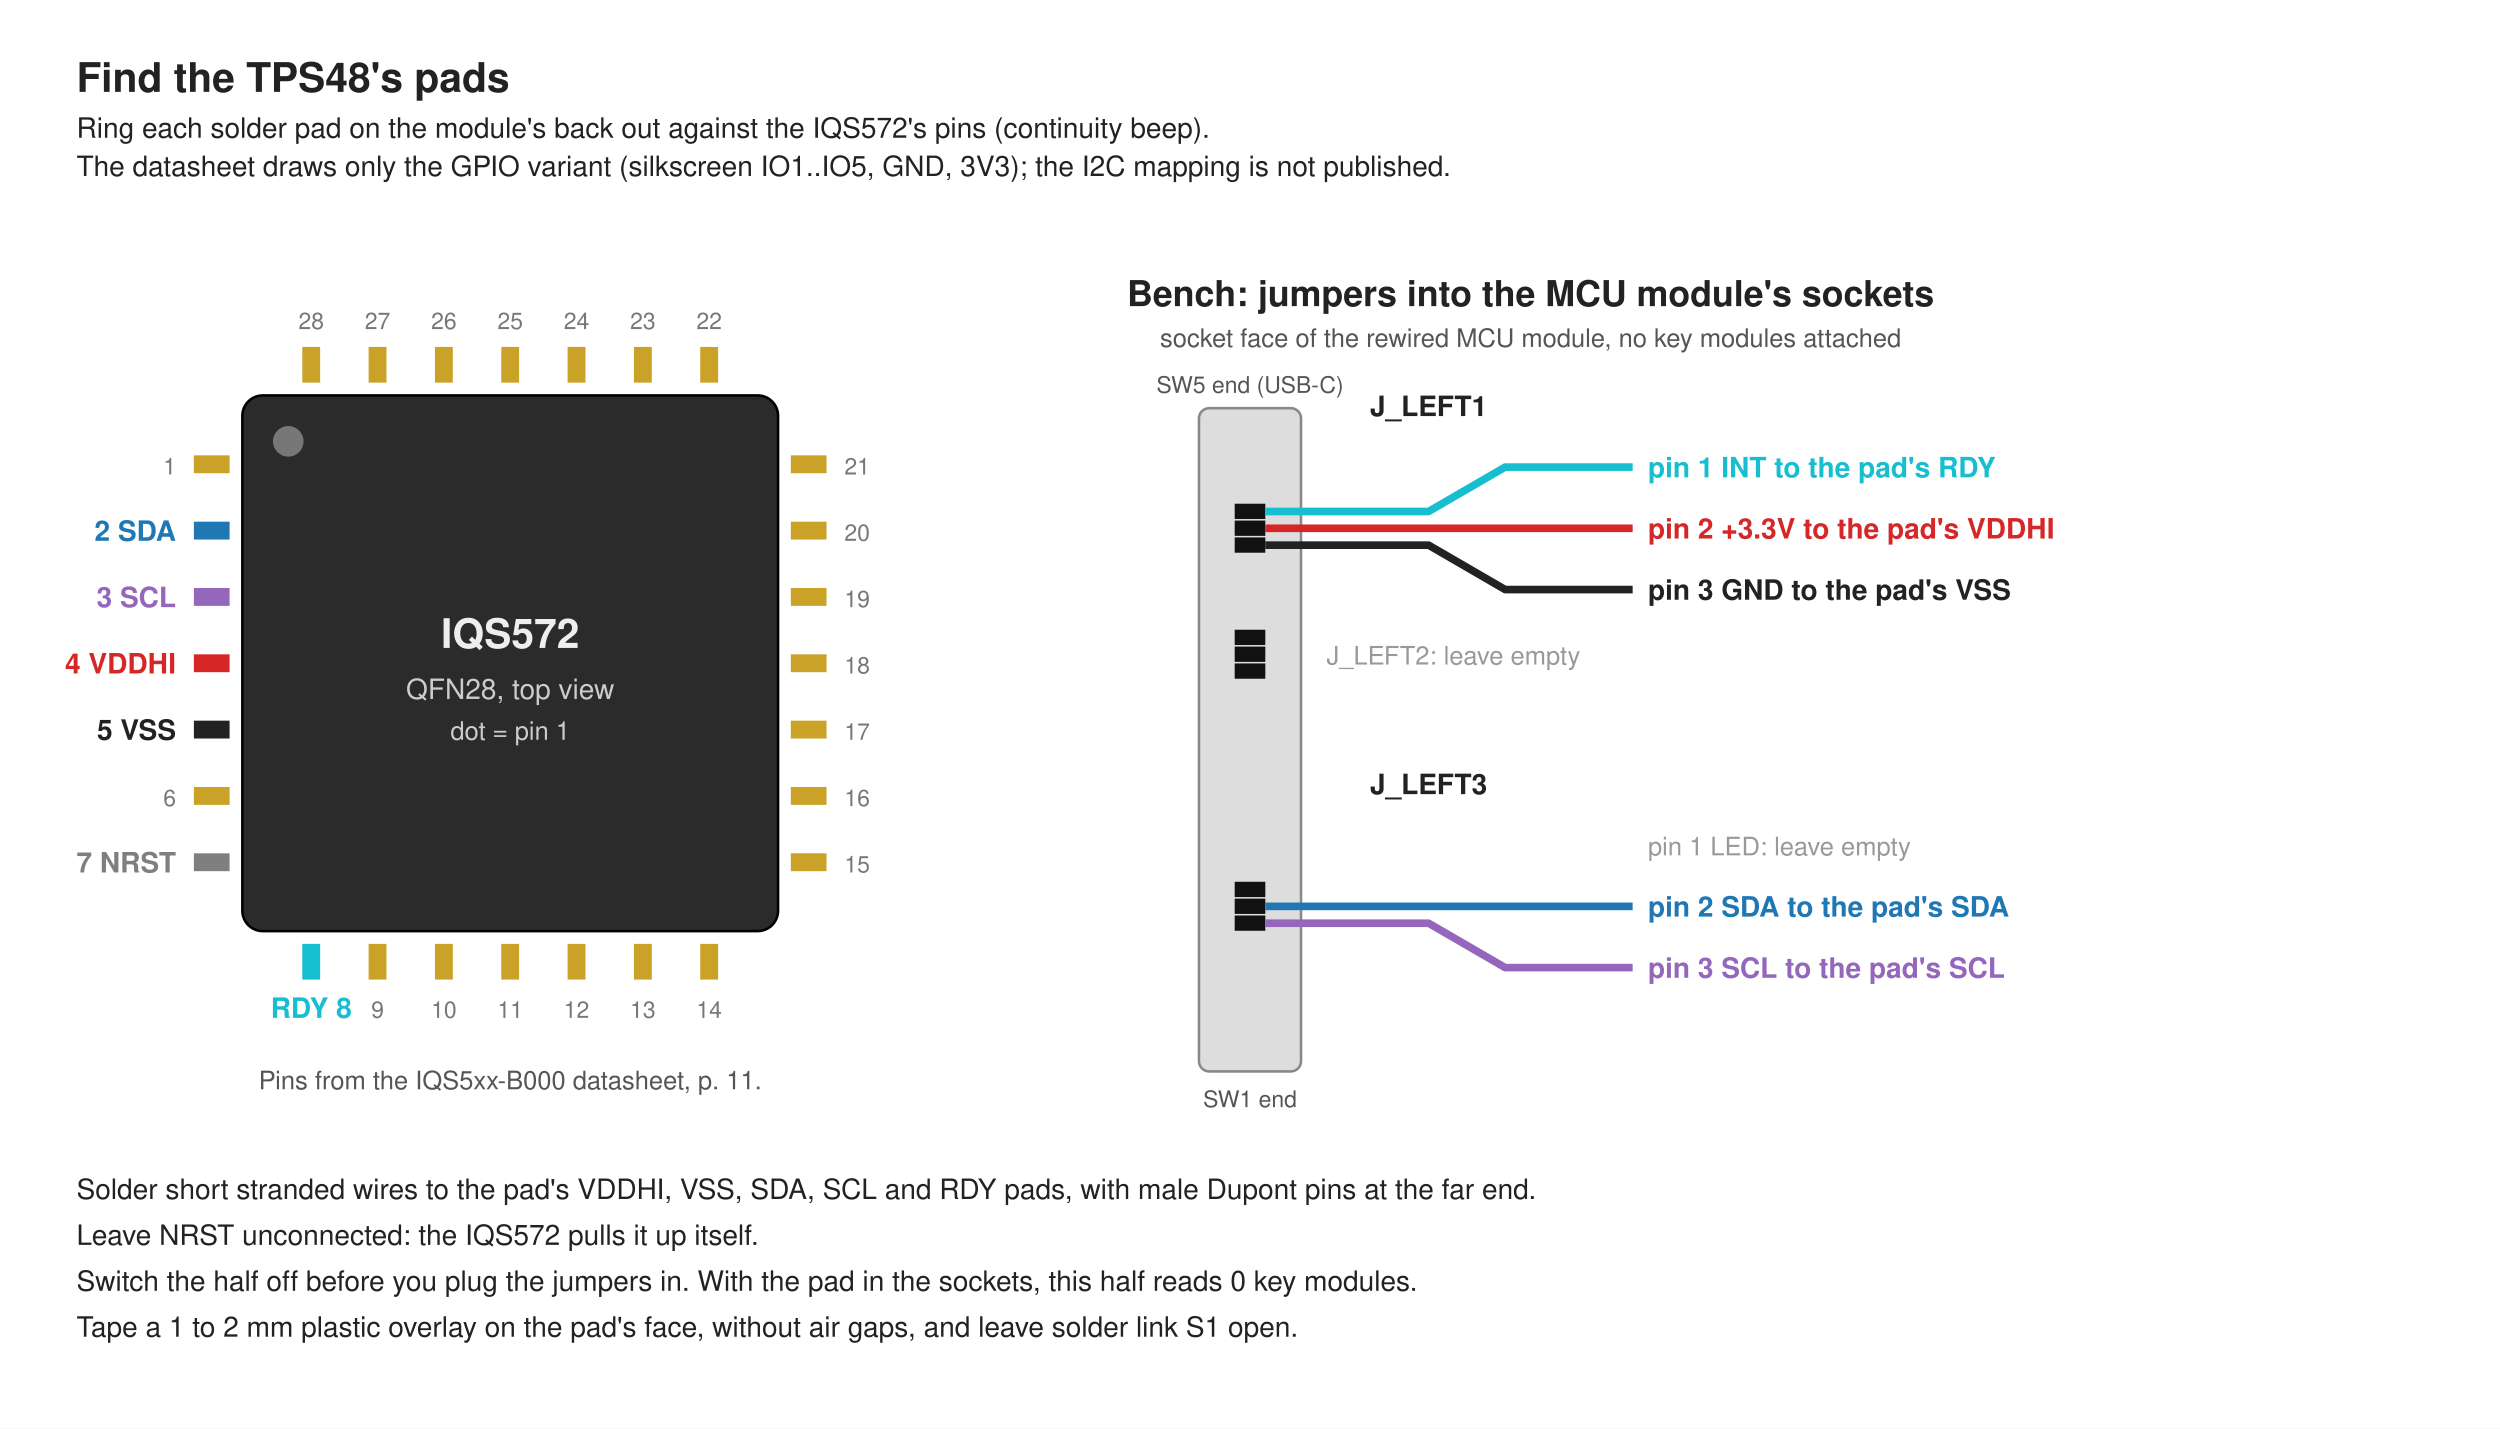
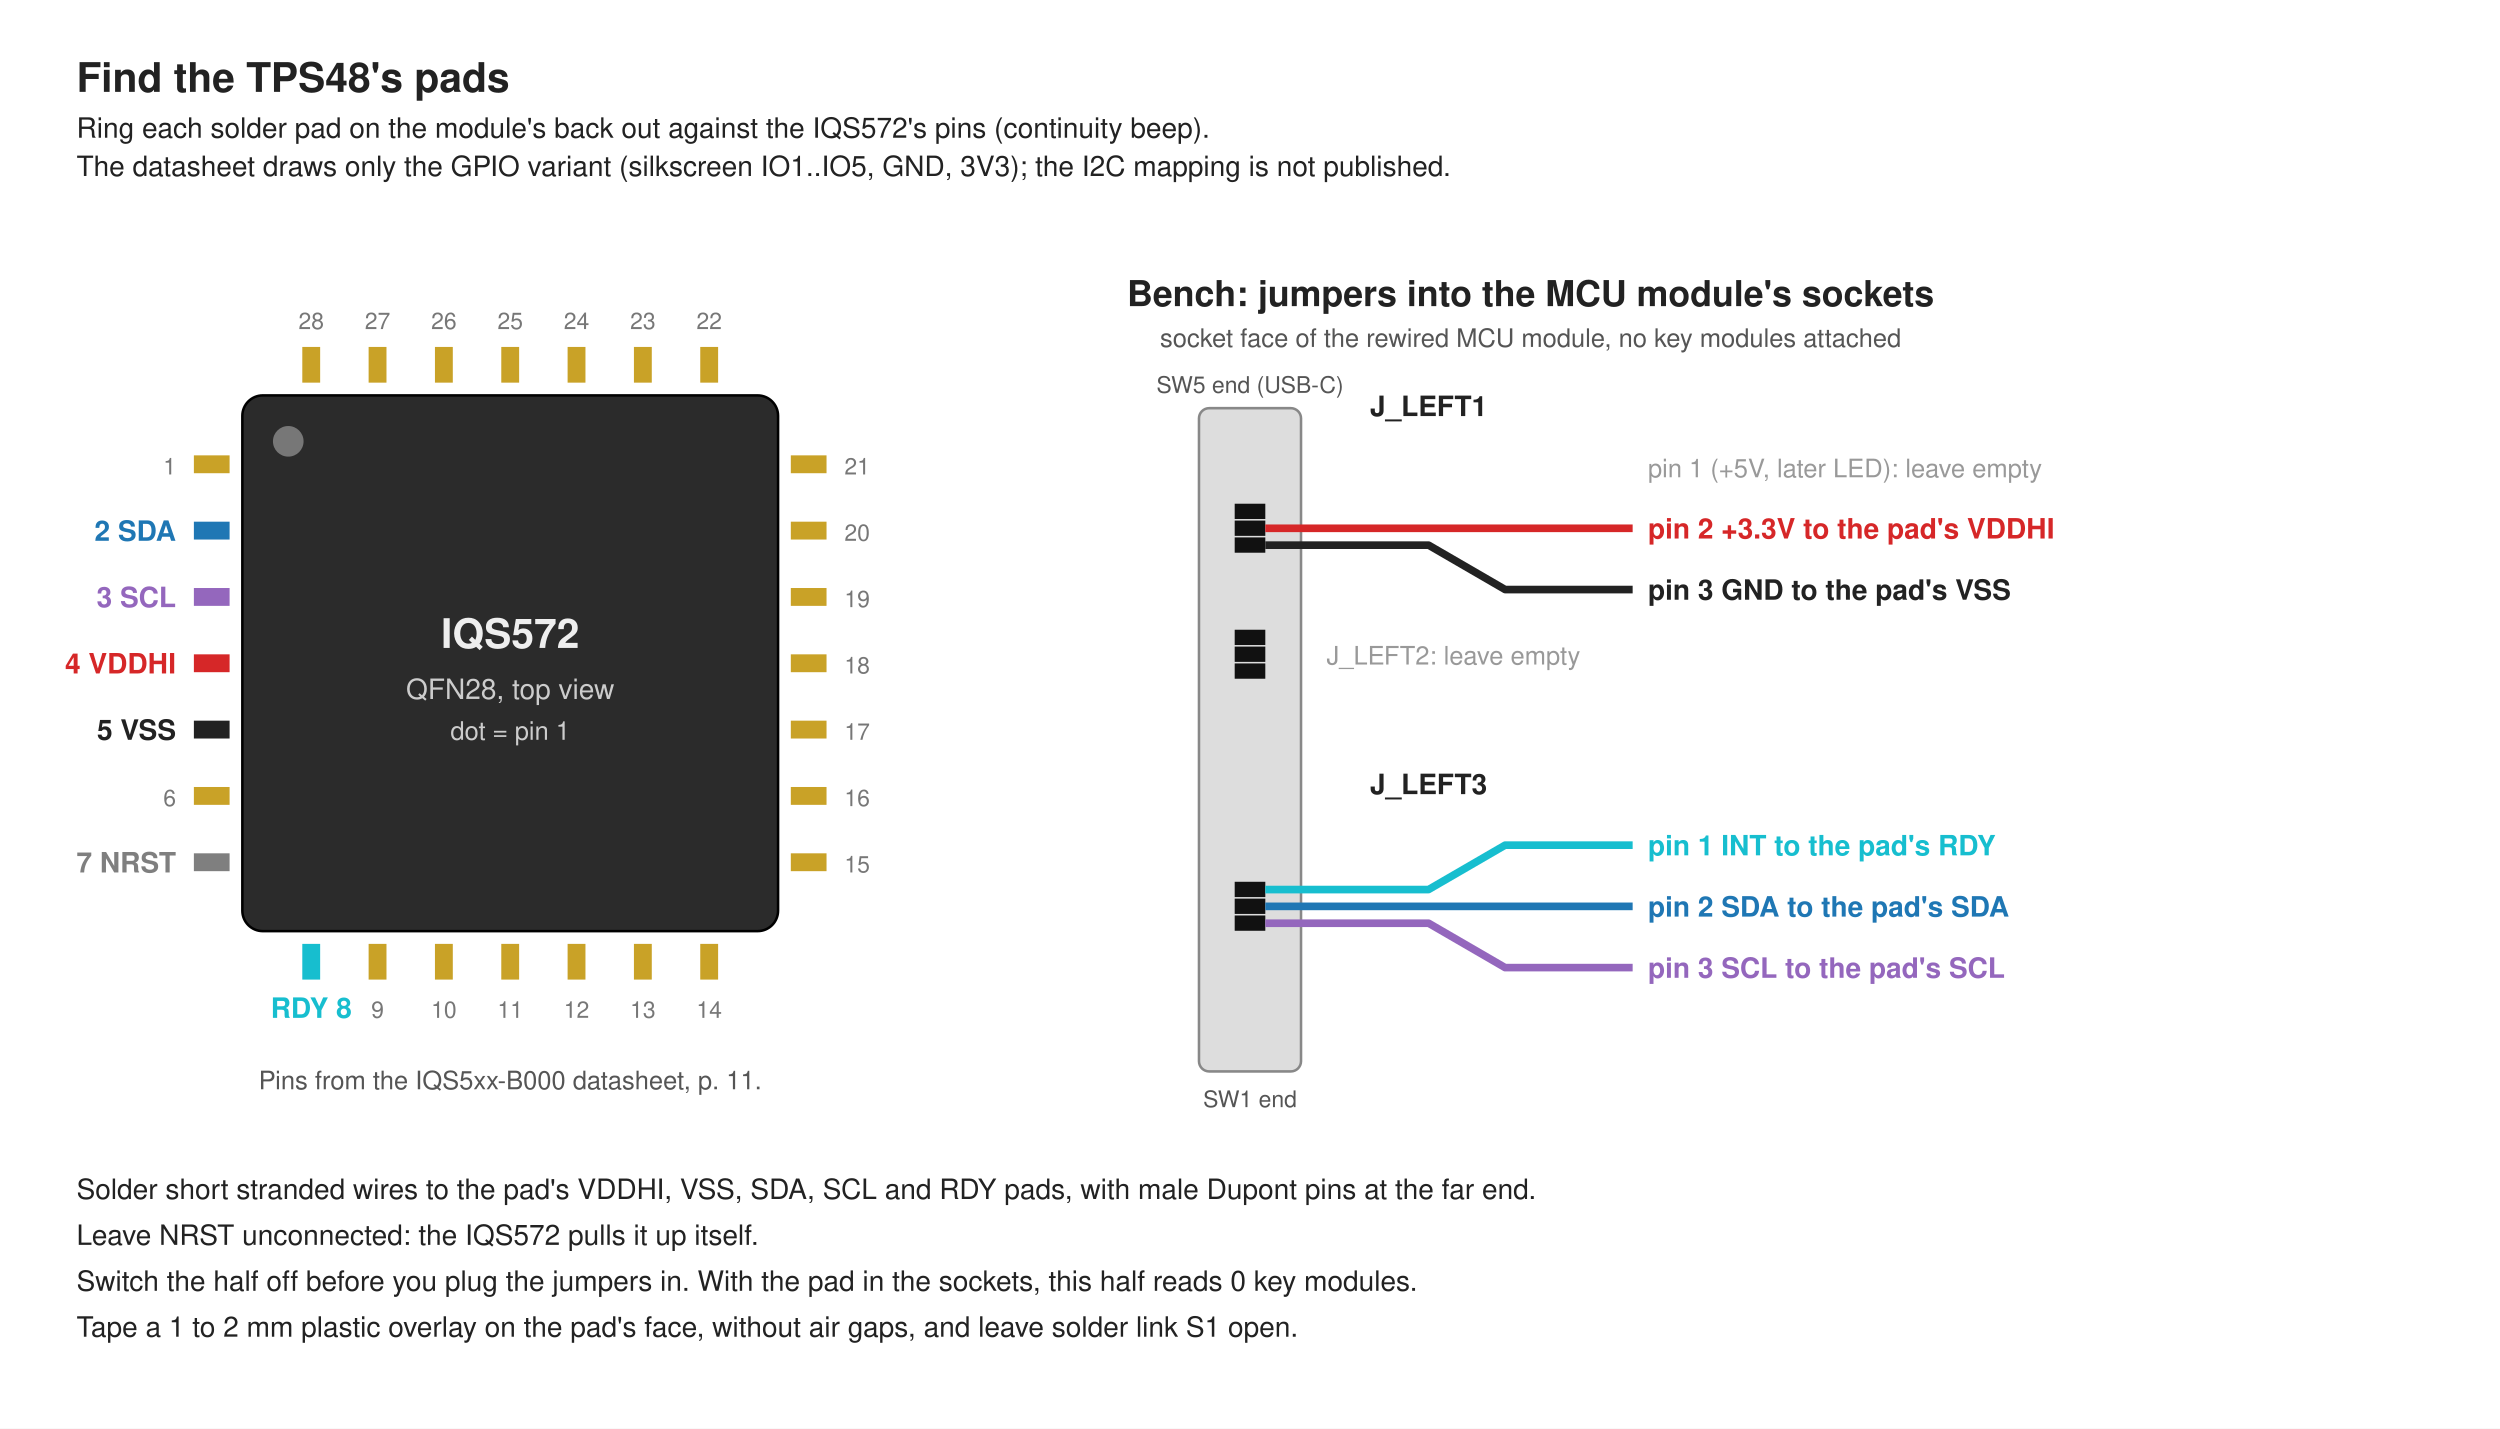
<svg xmlns="http://www.w3.org/2000/svg" viewBox="0 0 980 560" width="980" height="560">
  <rect width="980" height="560" fill="#fff" />
  <text x="30.0" y="36.0" font-size="16" text-anchor="start" font-weight="bold" fill="#222" font-family="Helvetica, Arial, sans-serif">Find the TPS48's pads</text>
  <text x="30.0" y="54.0" font-size="11" text-anchor="start" font-weight="normal" fill="#222" font-family="Helvetica, Arial, sans-serif">Ring each solder pad on the module's back out against the IQS572's pins (continuity beep).</text>
  <text x="30.0" y="69.0" font-size="11" text-anchor="start" font-weight="normal" fill="#222" font-family="Helvetica, Arial, sans-serif">The datasheet draws only the GPIO variant (silkscreen IO1..IO5, GND, 3V3); the I2C mapping is not published.</text>
  <rect x="95.0" y="155.0" width="210.0" height="210.0" rx="8" fill="#2b2b2b" stroke="#000" />
  <circle cx="113.0" cy="173.0" r="6" fill="#777" />
  <text x="200.0" y="254.0" font-size="16" text-anchor="middle" font-weight="bold" fill="#eee" font-family="Helvetica, Arial, sans-serif">IQS572</text>
  <text x="200.0" y="274.0" font-size="11" text-anchor="middle" font-weight="normal" fill="#ccc" font-family="Helvetica, Arial, sans-serif">QFN28, top view</text>
  <text x="200.0" y="290.0" font-size="10" text-anchor="middle" font-weight="normal" fill="#ccc" font-family="Helvetica, Arial, sans-serif">dot = pin 1</text>
  <rect x="76.0" y="178.5" width="14" height="7" fill="#c9a227" />
  <text x="69.0" y="186.0" font-size="9" text-anchor="end" font-weight="normal" fill="#777" font-family="Helvetica, Arial, sans-serif">1</text>
  <rect x="76.0" y="204.5" width="14" height="7" fill="#1f77b4" />
  <text x="69.0" y="212.0" font-size="11" text-anchor="end" font-weight="bold" fill="#1f77b4" font-family="Helvetica, Arial, sans-serif">2 SDA</text>
  <rect x="76.0" y="230.5" width="14" height="7" fill="#9467bd" />
  <text x="69.0" y="238.0" font-size="11" text-anchor="end" font-weight="bold" fill="#9467bd" font-family="Helvetica, Arial, sans-serif">3 SCL</text>
  <rect x="76.0" y="256.5" width="14" height="7" fill="#d62728" />
  <text x="69.0" y="264.0" font-size="11" text-anchor="end" font-weight="bold" fill="#d62728" font-family="Helvetica, Arial, sans-serif">4 VDDHI</text>
  <rect x="76.0" y="282.5" width="14" height="7" fill="#222222" />
  <text x="69.0" y="290.0" font-size="11" text-anchor="end" font-weight="bold" fill="#222222" font-family="Helvetica, Arial, sans-serif">5 VSS</text>
  <rect x="76.0" y="308.5" width="14" height="7" fill="#c9a227" />
  <text x="69.0" y="316.0" font-size="9" text-anchor="end" font-weight="normal" fill="#777" font-family="Helvetica, Arial, sans-serif">6</text>
  <rect x="76.0" y="334.5" width="14" height="7" fill="#7f7f7f" />
  <text x="69.0" y="342.0" font-size="11" text-anchor="end" font-weight="bold" fill="#7f7f7f" font-family="Helvetica, Arial, sans-serif">7 NRST</text>
  <rect x="118.5" y="370.0" width="7" height="14" fill="#17becf" />
  <text x="122.0" y="399.0" font-size="11" text-anchor="middle" font-weight="bold" fill="#17becf" font-family="Helvetica, Arial, sans-serif">RDY 8</text>
  <rect x="144.5" y="370.0" width="7" height="14" fill="#c9a227" />
  <text x="148.0" y="399.0" font-size="9" text-anchor="middle" font-weight="normal" fill="#777" font-family="Helvetica, Arial, sans-serif">9</text>
  <rect x="170.5" y="370.0" width="7" height="14" fill="#c9a227" />
  <text x="174.0" y="399.0" font-size="9" text-anchor="middle" font-weight="normal" fill="#777" font-family="Helvetica, Arial, sans-serif">10</text>
  <rect x="196.5" y="370.0" width="7" height="14" fill="#c9a227" />
  <text x="200.0" y="399.0" font-size="9" text-anchor="middle" font-weight="normal" fill="#777" font-family="Helvetica, Arial, sans-serif">11</text>
  <rect x="222.5" y="370.0" width="7" height="14" fill="#c9a227" />
  <text x="226.0" y="399.0" font-size="9" text-anchor="middle" font-weight="normal" fill="#777" font-family="Helvetica, Arial, sans-serif">12</text>
  <rect x="248.5" y="370.0" width="7" height="14" fill="#c9a227" />
  <text x="252.0" y="399.0" font-size="9" text-anchor="middle" font-weight="normal" fill="#777" font-family="Helvetica, Arial, sans-serif">13</text>
  <rect x="274.5" y="370.0" width="7" height="14" fill="#c9a227" />
  <text x="278.0" y="399.0" font-size="9" text-anchor="middle" font-weight="normal" fill="#777" font-family="Helvetica, Arial, sans-serif">14</text>
  <rect x="310.0" y="334.5" width="14" height="7" fill="#c9a227" />
  <text x="331.0" y="342.0" font-size="9" text-anchor="start" font-weight="normal" fill="#777" font-family="Helvetica, Arial, sans-serif">15</text>
  <rect x="310.0" y="308.5" width="14" height="7" fill="#c9a227" />
  <text x="331.0" y="316.0" font-size="9" text-anchor="start" font-weight="normal" fill="#777" font-family="Helvetica, Arial, sans-serif">16</text>
  <rect x="310.0" y="282.5" width="14" height="7" fill="#c9a227" />
  <text x="331.0" y="290.0" font-size="9" text-anchor="start" font-weight="normal" fill="#777" font-family="Helvetica, Arial, sans-serif">17</text>
  <rect x="310.0" y="256.5" width="14" height="7" fill="#c9a227" />
  <text x="331.0" y="264.0" font-size="9" text-anchor="start" font-weight="normal" fill="#777" font-family="Helvetica, Arial, sans-serif">18</text>
  <rect x="310.0" y="230.5" width="14" height="7" fill="#c9a227" />
  <text x="331.0" y="238.0" font-size="9" text-anchor="start" font-weight="normal" fill="#777" font-family="Helvetica, Arial, sans-serif">19</text>
  <rect x="310.0" y="204.5" width="14" height="7" fill="#c9a227" />
  <text x="331.0" y="212.0" font-size="9" text-anchor="start" font-weight="normal" fill="#777" font-family="Helvetica, Arial, sans-serif">20</text>
  <rect x="310.0" y="178.5" width="14" height="7" fill="#c9a227" />
  <text x="331.0" y="186.0" font-size="9" text-anchor="start" font-weight="normal" fill="#777" font-family="Helvetica, Arial, sans-serif">21</text>
  <rect x="274.5" y="136.0" width="7" height="14" fill="#c9a227" />
  <text x="278.0" y="129.0" font-size="9" text-anchor="middle" font-weight="normal" fill="#777" font-family="Helvetica, Arial, sans-serif">22</text>
  <rect x="248.5" y="136.0" width="7" height="14" fill="#c9a227" />
  <text x="252.0" y="129.0" font-size="9" text-anchor="middle" font-weight="normal" fill="#777" font-family="Helvetica, Arial, sans-serif">23</text>
  <rect x="222.5" y="136.0" width="7" height="14" fill="#c9a227" />
  <text x="226.0" y="129.0" font-size="9" text-anchor="middle" font-weight="normal" fill="#777" font-family="Helvetica, Arial, sans-serif">24</text>
  <rect x="196.5" y="136.0" width="7" height="14" fill="#c9a227" />
  <text x="200.0" y="129.0" font-size="9" text-anchor="middle" font-weight="normal" fill="#777" font-family="Helvetica, Arial, sans-serif">25</text>
  <rect x="170.5" y="136.0" width="7" height="14" fill="#c9a227" />
  <text x="174.0" y="129.0" font-size="9" text-anchor="middle" font-weight="normal" fill="#777" font-family="Helvetica, Arial, sans-serif">26</text>
  <rect x="144.5" y="136.0" width="7" height="14" fill="#c9a227" />
  <text x="148.0" y="129.0" font-size="9" text-anchor="middle" font-weight="normal" fill="#777" font-family="Helvetica, Arial, sans-serif">27</text>
  <rect x="118.5" y="136.0" width="7" height="14" fill="#c9a227" />
  <text x="122.0" y="129.0" font-size="9" text-anchor="middle" font-weight="normal" fill="#777" font-family="Helvetica, Arial, sans-serif">28</text>
  <text x="200.0" y="427.0" font-size="10" text-anchor="middle" font-weight="normal" fill="#555" font-family="Helvetica, Arial, sans-serif">Pins from the IQS5xx-B000 datasheet, p. 11.</text>
  <text x="600.0" y="120.0" font-size="14" text-anchor="middle" font-weight="bold" fill="#222" font-family="Helvetica, Arial, sans-serif">Bench: jumpers into the MCU module's sockets</text>
  <text x="600.0" y="136.0" font-size="10" text-anchor="middle" font-weight="normal" fill="#555" font-family="Helvetica, Arial, sans-serif">socket face of the rewired MCU module, no key modules attached</text>
  <rect x="470.0" y="160.0" width="40" height="260.0" rx="4" fill="#ddd" stroke="#888" />
  <text x="490.0" y="154.0" font-size="9" text-anchor="middle" font-weight="normal" fill="#555" font-family="Helvetica, Arial, sans-serif">SW5 end (USB-C)</text>
  <text x="490.0" y="434.0" font-size="9" text-anchor="middle" font-weight="normal" fill="#555" font-family="Helvetica, Arial, sans-serif">SW1 end</text>
  <rect x="484.0" y="197.456" width="12" height="6" fill="#111" />
-   <polyline points="496.0,200.5 560.0,200.5 590.0,183.1 640.0,183.1" fill="none" stroke="#17becf" stroke-width="3" stroke-linejoin="round" />
-   <text x="646.0" y="187.1" font-size="11" text-anchor="start" font-weight="bold" fill="#17becf" font-family="Helvetica, Arial, sans-serif">pin 1 INT  to the pad's RDY</text>
+   <text x="646.0" y="187.1" font-size="10" text-anchor="start" font-weight="normal" fill="#999" font-family="Helvetica, Arial, sans-serif">pin 1 (+5V, later LED): leave empty</text>
  <rect x="484.0" y="204.06" width="12" height="6" fill="#111" />
  <polyline points="496.0,207.1 560.0,207.1 590.0,207.1 640.0,207.1" fill="none" stroke="#d62728" stroke-width="3" stroke-linejoin="round" />
  <text x="646.0" y="211.1" font-size="11" text-anchor="start" font-weight="bold" fill="#d62728" font-family="Helvetica, Arial, sans-serif">pin 2 +3.3V  to the pad's VDDHI</text>
  <rect x="484.0" y="210.664" width="12" height="6" fill="#111" />
  <polyline points="496.0,213.7 560.0,213.7 590.0,231.1 640.0,231.1" fill="none" stroke="#222222" stroke-width="3" stroke-linejoin="round" />
  <text x="646.0" y="235.1" font-size="11" text-anchor="start" font-weight="bold" fill="#222222" font-family="Helvetica, Arial, sans-serif">pin 3 GND  to the pad's VSS</text>
  <text x="560.0" y="163.1" font-size="11" text-anchor="middle" font-weight="bold" fill="#222" font-family="Helvetica, Arial, sans-serif">J_LEFT1</text>
  <text x="520.0" y="260.5" font-size="10" text-anchor="start" font-weight="normal" fill="#999" font-family="Helvetica, Arial, sans-serif">J_LEFT2: leave empty</text>
  <rect x="484.0" y="246.856" width="12" height="6" fill="#111" />
  <rect x="484.0" y="253.46" width="12" height="6" fill="#111" />
  <rect x="484.0" y="260.064" width="12" height="6" fill="#111" />
  <rect x="484.0" y="345.656" width="12" height="6" fill="#111" />
-   <text x="646.0" y="335.3" font-size="10" text-anchor="start" font-weight="normal" fill="#999" font-family="Helvetica, Arial, sans-serif">pin 1 LED: leave empty</text>
+   <polyline points="496.0,348.7 560.0,348.7 590.0,331.3 640.0,331.3" fill="none" stroke="#17becf" stroke-width="3" stroke-linejoin="round" />
+   <text x="646.0" y="335.3" font-size="11" text-anchor="start" font-weight="bold" fill="#17becf" font-family="Helvetica, Arial, sans-serif">pin 1 INT  to the pad's RDY</text>
  <rect x="484.0" y="352.26" width="12" height="6" fill="#111" />
  <polyline points="496.0,355.3 560.0,355.3 590.0,355.3 640.0,355.3" fill="none" stroke="#1f77b4" stroke-width="3" stroke-linejoin="round" />
  <text x="646.0" y="359.3" font-size="11" text-anchor="start" font-weight="bold" fill="#1f77b4" font-family="Helvetica, Arial, sans-serif">pin 2 SDA  to the pad's SDA</text>
  <rect x="484.0" y="358.864" width="12" height="6" fill="#111" />
  <polyline points="496.0,361.9 560.0,361.9 590.0,379.3 640.0,379.3" fill="none" stroke="#9467bd" stroke-width="3" stroke-linejoin="round" />
  <text x="646.0" y="383.3" font-size="11" text-anchor="start" font-weight="bold" fill="#9467bd" font-family="Helvetica, Arial, sans-serif">pin 3 SCL  to the pad's SCL</text>
  <text x="560.0" y="311.3" font-size="11" text-anchor="middle" font-weight="bold" fill="#222" font-family="Helvetica, Arial, sans-serif">J_LEFT3</text>
  <text x="30.0" y="470.0" font-size="11" text-anchor="start" font-weight="normal" fill="#222" font-family="Helvetica, Arial, sans-serif">Solder short stranded wires to the pad's VDDHI, VSS, SDA, SCL and RDY pads, with male Dupont pins at the far end.</text>
  <text x="30.0" y="488.0" font-size="11" text-anchor="start" font-weight="normal" fill="#222" font-family="Helvetica, Arial, sans-serif">Leave NRST unconnected: the IQS572 pulls it up itself.</text>
  <text x="30.0" y="506.0" font-size="11" text-anchor="start" font-weight="normal" fill="#222" font-family="Helvetica, Arial, sans-serif">Switch the half off before you plug the jumpers in. With the pad in the sockets, this half reads 0 key modules.</text>
  <text x="30.0" y="524.0" font-size="11" text-anchor="start" font-weight="normal" fill="#222" font-family="Helvetica, Arial, sans-serif">Tape a 1 to 2 mm plastic overlay on the pad's face, without air gaps, and leave solder link S1 open.</text>
</svg>
